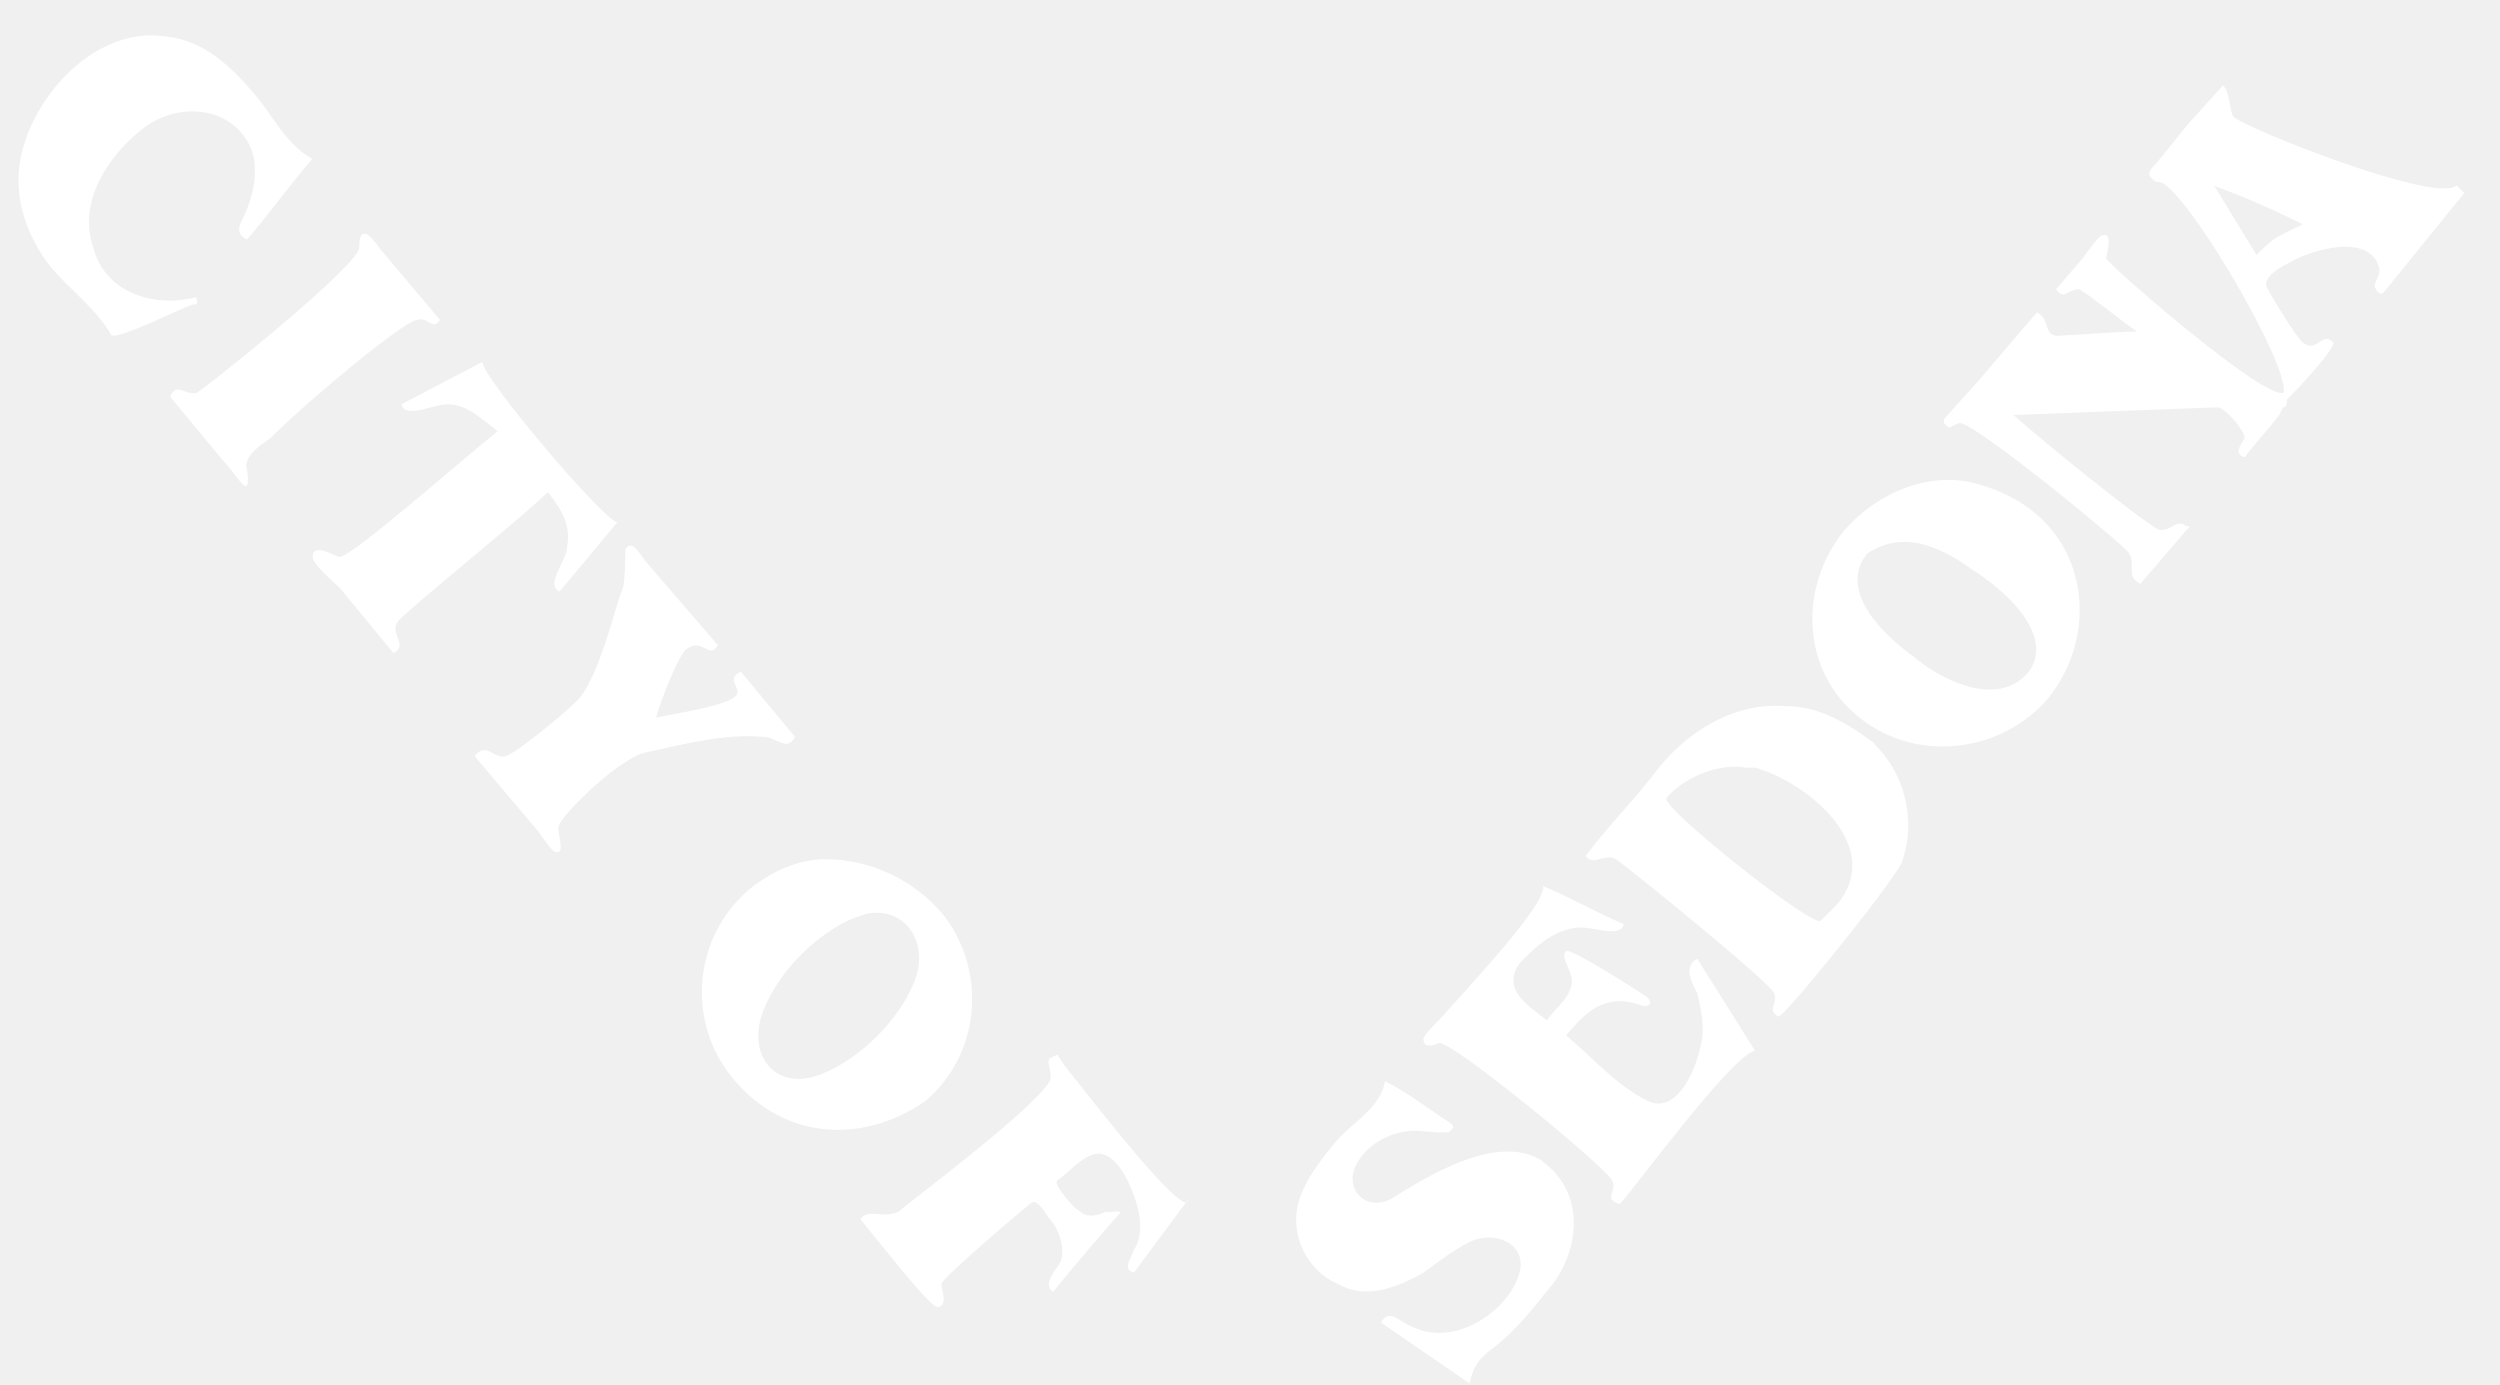
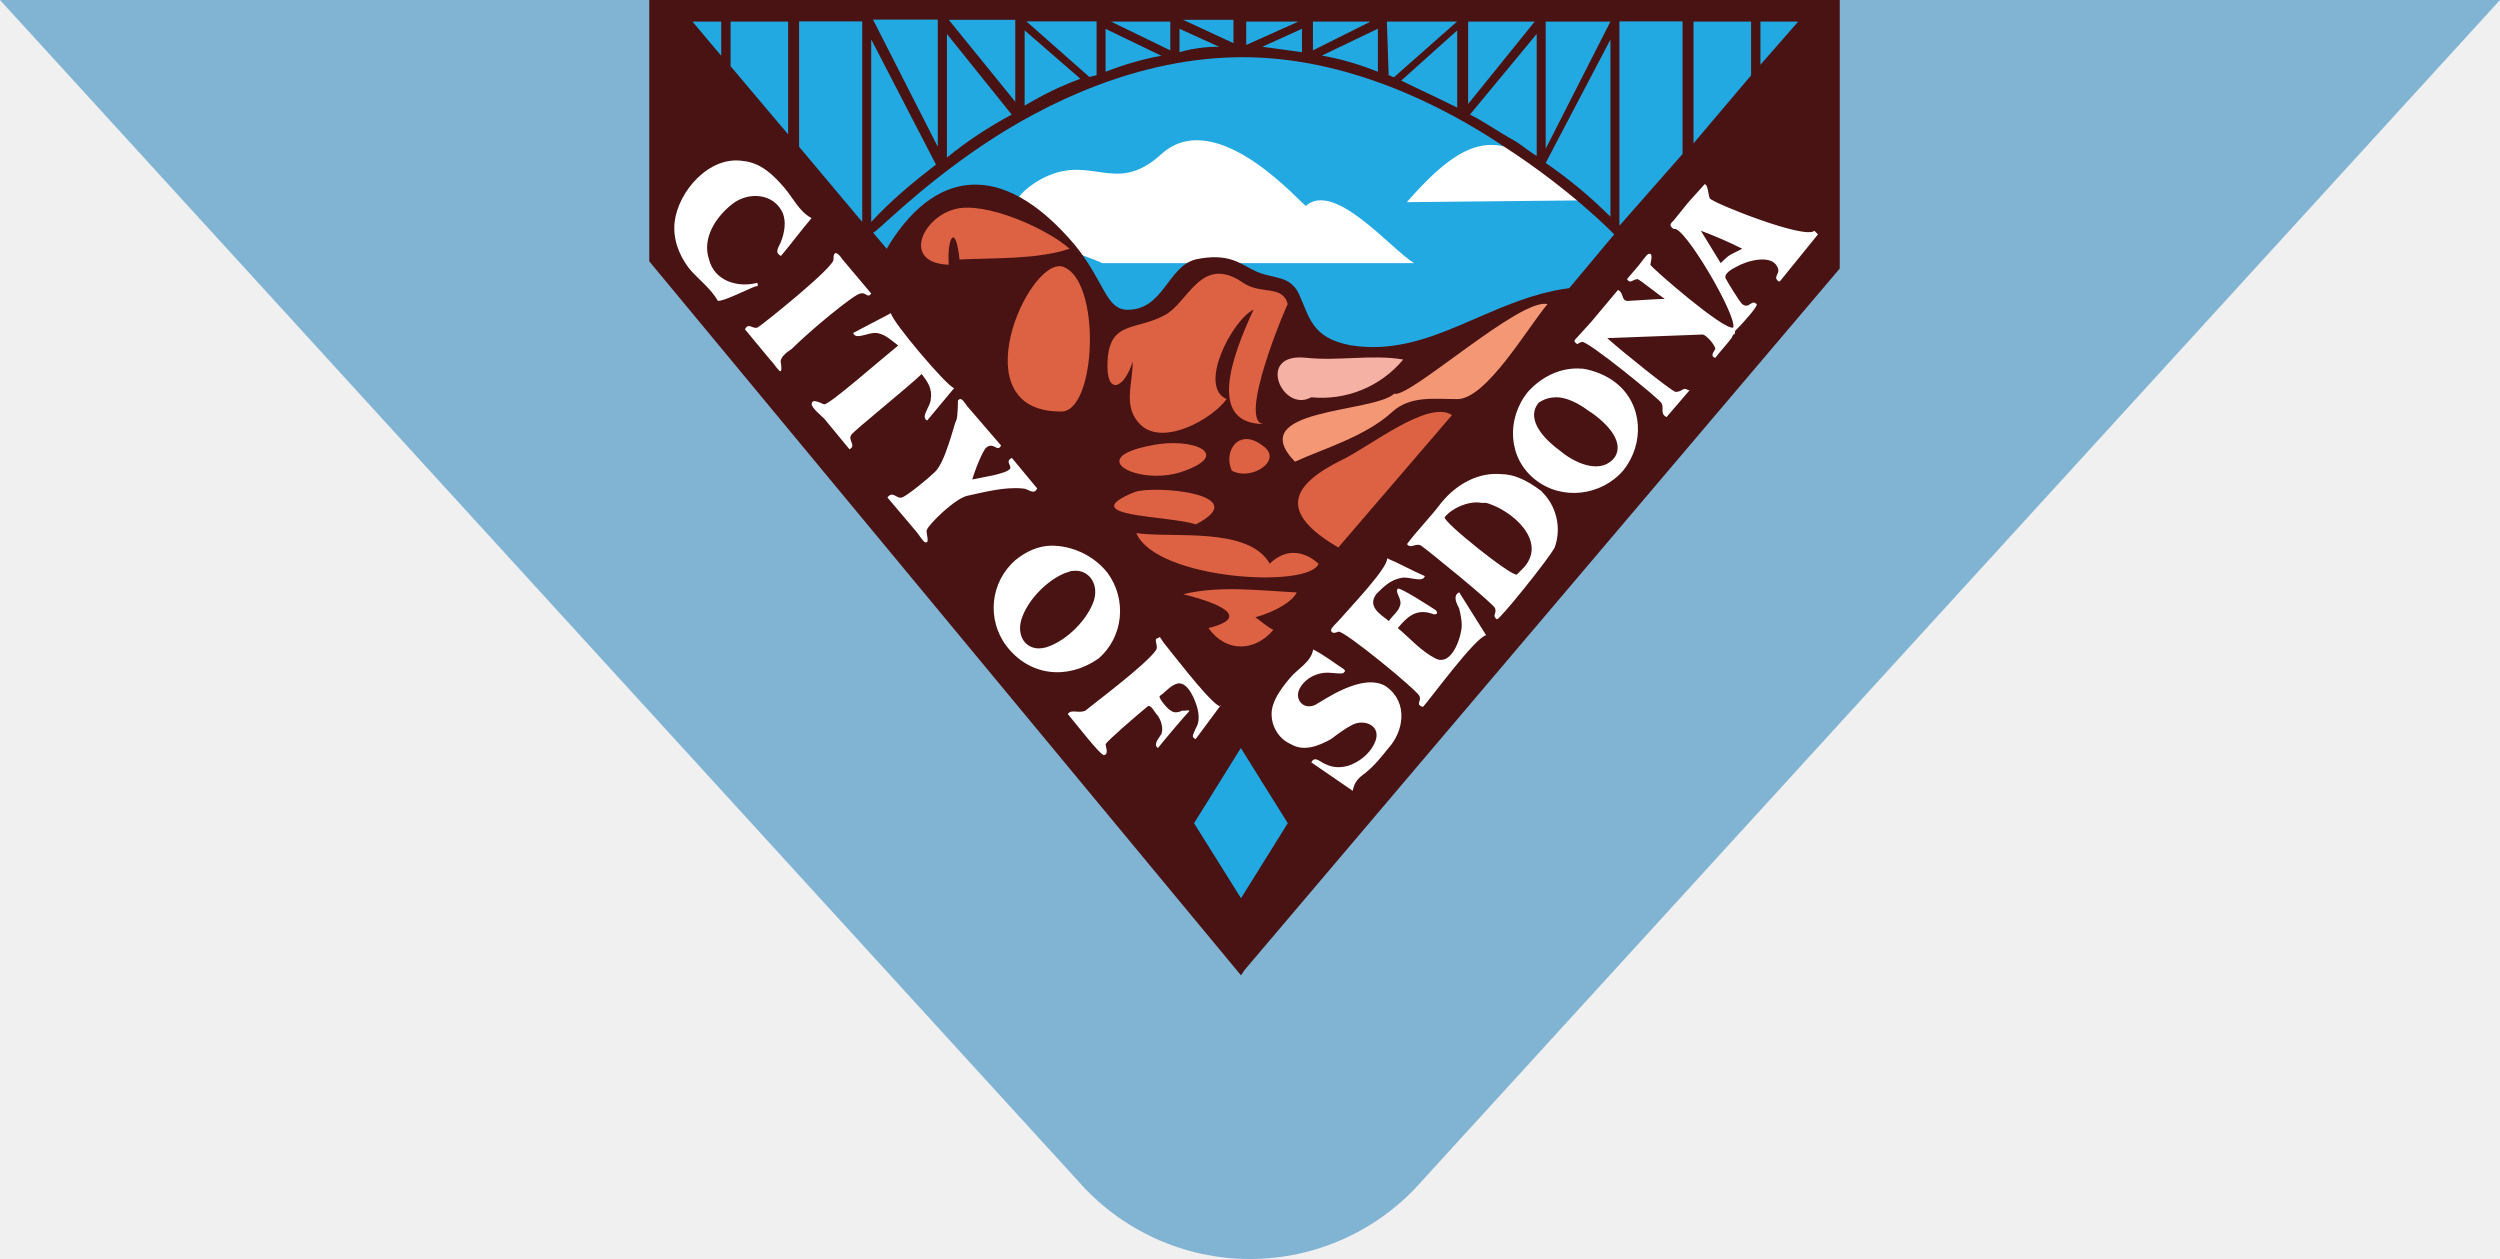
- <svg xmlns="http://www.w3.org/2000/svg" width="65" height="36" fill="none">
-   <path d="M14.25 12.8c.3.4.6.79.5 1.39 0 .4-.6 1-.2 1.19l1.5-1.8c-.4-.09-3.51-3.77-3.51-4.17l-2.1 1.1c.1.4.8 0 1.2 0 .5 0 .9.4 1.3.7-1.1.89-3.8 3.27-4.11 3.27-.1 0-.7-.4-.7 0 0 .2.6.7.7.8l1.4 1.7c.4-.2-.1-.5.1-.8.1-.2 3.21-2.69 3.92-3.39Zm-3.41-4.48c.3-.1.4.3.6 0l-1.6-1.9c-.2-.3-.5-.6-.5 0 .1.4-4.02 3.69-4.22 3.79-.3.1-.5-.3-.7.1L5.82 12c.2.2.3.4.5.6.2.2.1-.4.1-.4-.1-.3.3-.6.6-.8 1-1 3.51-3.08 3.82-3.08Zm-5.72-.6c-1.1.3-2.4-.1-2.7-1.3-.4-1.19.4-2.38 1.3-3.08.9-.7 2.3-.6 2.8.5.2.5.1 1.1-.1 1.6-.1.29-.4.59 0 .79.6-.7 1.1-1.4 1.7-2.1-.7-.39-1-1.09-1.5-1.68-.6-.7-1.3-1.4-2.3-1.5C2.42.65.7 2.65.5 4.34c-.1.9.2 1.79.8 2.58.5.6 1.2 1.1 1.6 1.8.2.1 1.8-.7 2.1-.8.21 0 .1-.1.1-.2-.5.2 0 0 0 0ZM30.69 31.2c-.7-.5-2.6-2.99-3-3.48l-.2-.3-.2.1c-.1.1.1.4 0 .6-.5.8-3.72 3.18-3.92 3.38-.4.2-.8-.1-1 .2.5.6 1.8 2.28 2 2.28.3 0 .1-.5.1-.6.1-.2 1.7-1.58 2.31-2.08.2-.2.4.3.6.5.2.3.3.7.2 1-.1.19-.5.59-.2.79.4-.5 1.5-1.8 1.7-2 .2-.2-.4 0-.3-.1-.2.1-.5.2-.7 0-.1 0-.7-.69-.6-.79.3-.2.6-.6 1-.7.6-.1 1 1 1.1 1.4.1.4.1.8-.1 1.1-.1.3-.3.49 0 .59l1.41-1.9c0 .1-.1.1-.2 0-.1 0 .1.1 0 0Zm-9.22-8.86c-.7 0-1.4.3-2.01.8a3.52 3.52 0 0 0-.5 4.78c1.3 1.69 3.4 1.89 5.11.7 1.4-1.2 1.6-3.3.5-4.78-.8-1-2-1.5-3.1-1.5Zm1.2 1.4c.9-.1 1.5.8 1.1 1.79-.4 1-1.4 1.99-2.4 2.39-1.2.5-2.01-.5-1.5-1.7.4-.99 1.4-1.99 2.4-2.38.1 0 .2-.1.4-.1Zm-2.8-4.58c.3 0 .6.4.8 0l-1.41-1.7c-.4.2 0 .4-.1.6-.2.3-1.7.5-2.1.6.1-.4.6-1.69.8-1.79.4-.3.6.3.8-.1l-1.8-2.09c-.2-.2-.4-.7-.6-.4 0 0 0 1-.1 1.1-.11.2-.61 2.39-1.21 2.89-.3.3-1.5 1.29-1.8 1.39-.3.1-.5-.4-.81 0l1.6 1.89c.1.1.4.6.5.6.3.1 0-.6.1-.7.1-.3 1.61-1.8 2.31-1.9.9-.19 2-.49 3.01-.39.2 0-.2 0 0 0Zm24.26 6.67c.1.4.2.9.1 1.29-.1.6-.6 1.89-1.4 1.5-.8-.4-1.4-1.1-2.11-1.7.5-.6 1-1.1 1.9-.8.2.1.4 0 .2-.2-.3-.2-2-1.29-2.1-1.19-.2.2.3.6.1 1-.1.3-.4.5-.6.8-.5-.4-1.2-.8-.7-1.5.4-.4.8-.8 1.4-.9.4-.1 1.2.3 1.3-.1-.7-.3-1.4-.7-2.1-.99.1.5-2.2 2.89-2.7 3.48-.11.1-.41.4-.41.5 0 .3.4.1.4.1.3-.1 4.41 3.28 4.51 3.58.1.2-.1.4 0 .5 0 0 .1.1.2.1.3-.3 2.91-3.88 3.51-3.98l-1.5-2.39c-.4.2-.1.7 0 .9Zm-4.01 4.37c-1.3-.9-3.61.8-4.01 1-.7.3-1.2-.4-.8-1 .3-.5.9-.8 1.5-.8.2 0 .9.1.9 0 .1-.1.1-.1 0-.2-.6-.39-1.1-.79-1.7-1.09-.1.7-.9 1.1-1.3 1.6-.5.6-1.01 1.29-1.01 1.99s.4 1.39 1.1 1.69c.7.4 1.5.1 2.21-.3.4-.3.8-.6 1.2-.8.6-.3 1.5 0 1.3.8-.2.7-.9 1.3-1.6 1.5-.4.1-.8.1-1.2-.1-.3-.1-.6-.5-.8-.1l2.3 1.58c.1-.5.3-.7.7-.99.5-.4.9-.9 1.3-1.4.81-.89 1.11-2.48-.1-3.38ZM57.77 2.25c0 .1 0 .1 0 0l-.9 1-.8.99c-.2.2-.3.3 0 .5.5-.3 3.5 4.77 3.3 5.47-.5.2-4.51-3.29-4.61-3.49 0-.1.2-.7-.1-.6-.1 0-.5.6-.6.7l-.6.7c.2.3.3 0 .6 0 .2.1 1.2.9 1.5 1.1-.5 0-1.7.1-1.9.1-.6.1-.3-.4-.7-.6L51.44 9.9l-.9 1v.1c.2.2.1.1.4 0 .3-.1 4.31 3.18 4.41 3.38.2.3-.1.6.3.8l1.2-1.4c.1-.1.1-.1 0-.1-.3-.2-.3.1-.7.1-.3-.1-2.9-2.19-3.8-2.99l5.3-.2c.2 0 .71.6.71.8-.1.2-.3.4 0 .5.3-.4.6-.7.9-1.1l.1-.2c.1 0 .1-.1.1-.2l.1-.1c.3-.3 1.2-1.29 1.1-1.39-.3-.3-.4.3-.8 0-.2-.2-.8-1.19-.9-1.39-.2-.3.4-.6.6-.7.5-.3 2.1-.8 2.31.2 0 .2-.2.4-.1.5 0 0 .1.2.2.1l2.1-2.59-.2-.2c-.5.5-5.51-1.49-5.81-1.79-.1-.2-.1-.8-.3-.8Zm-.2 2.58c.8.3 1.5.6 2.3 1l-.6.3c-.2.1-.4.3-.6.5l-1.1-1.8Zm-6.62 7.66c-1.1-.1-2.2.4-3 1.3-1.21 1.5-1.11 3.68.4 4.87 1.5 1.2 3.7.9 4.9-.5 1.2-1.49 1.1-3.68-.4-4.87-.5-.4-1.2-.7-1.9-.8Zm-1.4 1.6c.6 0 1.3.4 1.7.7.8.5 2.2 1.68 1.5 2.68 0-.1.1-.1-.1.1-.8.8-2.2.1-2.9-.5-.7-.5-2.01-1.69-1.2-2.68.3-.2.6-.3 1-.3Zm-3.11 4.27c-1.2-.1-2.41.5-3.31 1.6-.6.8-1.3 1.49-1.9 2.29.2.3.5-.1.8.1.3.2 4.1 3.28 4.1 3.48.1.3-.2.4.1.6.1.1 2.91-3.39 3.21-3.99.4-1.09.1-2.38-.8-3.18.1.1.2.1 0 0-.8-.6-1.5-.9-2.2-.9Zm-1.1 1.6h.3c1.4.4 3.4 2.09 2.1 3.58l-.4.4c-.2.2-4.21-2.99-4.01-3.19.4-.5 1.3-.9 2-.8Z" fill="#fff" />
+ <svg xmlns="http://www.w3.org/2000/svg" width="139" height="70" fill="none">
+   <path d="M139 0H0l59.93 65.65a12.7 12.7 0 0 0 19.14 0L139 0Z" fill="#81B3D3" />
+   <path d="M36.8.5 69 38.2 101.09.7 36.8.5Z" fill="#23A9E1" />
+   <path d="M61.27 14.63h17.35c-1.3-.8-4.41-4.58-6.01-3.19-.1.1-4.92-5.67-8.03-2.88-2.7 2.48-4-.3-7.02 1.59-3.6 2.39 2 3.68 3.71 4.47Zm26.78-3.49-9.83.1c3.91-4.47 5.62-3.98 9.83-.1Z" fill="#fff" />
+   <path d="M97.88 3.58V1.2h2.1l-2.1 2.4Zm-49.34 9.35c.1.1 2.4-2.38 6.11-4.87 3.41-2.29 8.63-4.88 14.45-4.88 5.81 0 11.13 2.69 14.54 4.98 3.7 2.39 6.01 4.77 6.11 4.87l-2.5 2.99c-4.52.6-7.73 3.88-12.14 3.18-2.2-.4-2.3-1.59-2.9-2.88-.5-1-1.31-.8-2.31-1.2-.9-.4-1.5-1.1-3.41-.7-1.6.4-1.8 2.9-3.91 2.8-1.1-.1-1.2-1.6-2.81-3.59-4.11-4.87-7.92-4.18-10.53.3L68.89 37.1 48.54 12.93ZM40.1 1.2v1.9l-1.6-1.9h1.6Zm54.06 0h3.2v2.99l-3.2 3.78V1.19Zm-4.12 11.35V1.19h3.51v7.37l-3.5 3.98c.1 0 0 0 0 0Zm-.5-10.35v9.85c-1.1-1.1-2.3-2.1-3.6-2.99l3.6-6.86Zm-4.1-.3v6.77c-.51-.3-.91-.7-1.51-1-.7-.4-1.4-.9-2.2-1.3l3.7-4.47Zm-4.42-.2v4.28c-1-.5-2.1-1-3.11-1.5l3.1-2.78Zm.6-.5h3.71l-3.7 4.58V1.19Zm4.31 0h3.61l-3.6 7.07V1.19Zm-8.82 0h3.9l-3.5 3.09c-.1 0-.2-.1-.3-.1l-.1-2.99Zm-.5.4v2.39c-1-.4-2-.7-3.11-.9l3.1-1.49Zm-4.22 0v1.3l-2.2-.3 2.2-1Zm-6.81 0 2.2 1c-.8 0-1.5.1-2.2.3v-1.3Zm-4.12 0 3.11 1.5c-1.1.2-2.1.5-3.1.89V1.59Zm3.61 1.2-3.3-1.6h3.3v1.6Zm3.51-.4-2.8-1.3h2.8v1.3Zm.7-1.2h2.91l-2.9 1.3v-1.3Zm3.72 0h3.2l-3.2 1.6v-1.6ZM60.57 4.28l-3.5-3.09h3.9v2.99l-.4.1Zm-3.6-2.59 3.1 2.69c-1.1.4-2.1.9-3.1 1.49V1.69Zm-4.32.2 3.6 4.48c-1.3.7-2.5 1.49-3.6 2.39V1.89Zm-4.21.3 3.6 6.96c-1.3 1-2.5 2-3.6 3.19V2.19Zm3.7 5.97-3.6-7.07h3.6v7.07Zm4.32-2.49L52.75 1.1h3.7v4.58Zm-12.64 1.8-3.2-3.79V1.2h3.2v6.27Zm.6-6.28h3.52v11.15l-3.51-4.18V1.19ZM69.3 0H36.1v14.53L69 54.23l.2-.3 33.09-39V0h-33Z" fill="#491213" />
+   <path d="m66.39 45.77 2.6-4.18 2.61 4.18-2.6 4.17-2.61-4.17Z" fill="#23A9E1" />
+   <path d="M74.41 30.44c-3.4-1.99-2.6-3.48.2-4.87 1.5-.7 4.81-3.38 6.12-2.49l-6.32 7.36Zm-2.3 2.5c-2.01-.1-4.32-.4-6.32.1 1.2.29 4.2 1.18 1.4 1.88 1 1.4 2.6 1.3 3.61.1-.4-.2-.7-.5-1-.7 1.1-.3 2.1-.9 2.3-1.39Zm1.2-1.6c-.9-.8-1.9-.8-2.71 0-1.2-2.09-5.42-1.4-7.42-1.7 1.1 2.6 9.63 3.1 10.13 1.7Zm-6.82-2.19c-1.6-.5-6.82-.4-3.41-1.79 1.1-.4 6.72.1 3.4 1.8Zm2-2.98c-.5-1.1.4-2.4 1.7-1.4 1.21.8-.6 2-1.7 1.4Zm-2.9.1c-2.31.7-5.32-.8-1.6-1.5 2.3-.5 4.7.5 1.6 1.5.1 0-.1 0 0 0Zm-2.61-6.17c-.5 1.59-1.5 1.89-1.4 0 .1-2.3 1.6-1.7 3.2-2.59 1.3-.7 2-3.38 4.32-1.8 1 .7 2.2.1 2.5 1.2 0-.1-2.9 6.67-1.3 6.67-3.21 0-1.8-3.78-.6-6.37-1.2.6-3.11 4.28-1.5 4.98-.8 1.1-3.42 2.58-4.72 1.49-1.1-1-.5-2.29-.5-3.58Zm-4.01 2.78c-5.62 0-1.8-8.55.1-8.06 2.2.7 1.9 8.16-.1 8.06Zm-6.22-8.16c-2.6-.1-1.5-2.58.3-3.08 1.7-.5 5.21 1.1 6.42 2.19-1.8.6-4.11.5-6.12.6-.2-2-.7-1.3-.6.3Z" fill="#DC6243" />
+   <path d="M72 25.67c-2.9-2.99 4.32-2.69 5.52-3.78.8.3 7.02-5.37 8.52-4.98-1.1 1.3-3.4 5.28-5.01 5.28-1.3 0-2.6-.2-3.61.7-1.5 1.39-3.91 2.08-5.42 2.78Z" fill="#F49774" />
+   <path d="M72.9 22.09c-1.6.9-3.1-2.49-.3-2.2 1.81.2 3.72-.2 5.42.1a5.9 5.9 0 0 1-5.11 2.1Z" fill="#F4B1A4" />
+   <path d="M51.25 20.8c.3.4.6.79.5 1.39 0 .4-.6 1-.2 1.19l1.5-1.8c-.4-.09-3.51-3.77-3.51-4.17l-2.1 1.1c.1.4.8 0 1.2 0 .5 0 .9.4 1.3.7-1.1.89-3.8 3.27-4.11 3.27-.1 0-.7-.4-.7 0 0 .2.6.7.7.8l1.4 1.7c.4-.2-.1-.5.1-.8.1-.2 3.21-2.69 3.92-3.39Zm-3.41-4.48c.3-.1.4.3.6 0l-1.6-1.9c-.2-.3-.5-.6-.5 0 .1.4-4.02 3.69-4.22 3.79-.3.1-.5-.3-.7.1l1.4 1.69c.2.2.3.4.5.6.2.2.1-.4.1-.4-.1-.3.3-.6.6-.8 1-1 3.51-3.08 3.82-3.08Zm-5.72-.6c-1.1.3-2.4-.1-2.7-1.3-.4-1.19.4-2.38 1.3-3.08.9-.7 2.3-.6 2.8.5.2.5.1 1.1-.1 1.6-.1.29-.4.59 0 .79.6-.7 1.1-1.4 1.7-2.1-.7-.39-1-1.09-1.5-1.68-.6-.7-1.3-1.4-2.3-1.5-1.9-.3-3.61 1.7-3.81 3.39-.1.9.2 1.79.8 2.58.5.6 1.2 1.1 1.6 1.8.2.1 1.8-.7 2.1-.8.21 0 .1-.1.1-.2-.5.2 0 0 0 0ZM67.69 39.2c-.7-.5-2.6-2.99-3-3.48l-.2-.3-.2.1c-.1.1.1.4 0 .6-.5.8-3.72 3.18-3.92 3.38-.4.2-.8-.1-1 .2.5.6 1.8 2.28 2 2.28.3 0 .1-.5.1-.6.1-.2 1.7-1.58 2.31-2.08.2-.2.4.3.6.5.2.3.3.7.2 1-.1.19-.5.59-.2.79.4-.5 1.5-1.8 1.7-2 .2-.2-.4 0-.3-.1-.2.1-.5.2-.7 0-.1 0-.7-.69-.6-.79.3-.2.6-.6 1-.7.6-.1 1 1 1.1 1.4.1.4.1.8-.1 1.1-.1.3-.3.49 0 .59l1.41-1.9c0 .1-.1.1-.2 0-.1 0 .1.1 0 0Zm-9.22-8.86c-.7 0-1.4.3-2.01.8a3.52 3.52 0 0 0-.5 4.78c1.3 1.69 3.4 1.89 5.11.7 1.4-1.2 1.6-3.3.5-4.78-.8-1-2-1.5-3.1-1.5Zm1.2 1.4c.9-.1 1.5.8 1.1 1.79-.4 1-1.4 1.99-2.4 2.39-1.2.5-2.01-.5-1.5-1.7.4-.99 1.4-1.99 2.4-2.38.1 0 .2-.1.4-.1Zm-2.8-4.58c.3 0 .6.4.8 0l-1.41-1.7c-.4.2 0 .4-.1.6-.2.3-1.7.5-2.1.6.1-.4.6-1.69.8-1.79.4-.3.6.3.8-.1l-1.8-2.09c-.2-.2-.4-.7-.6-.4 0 0 0 1-.1 1.1-.11.2-.61 2.39-1.21 2.89-.3.3-1.5 1.29-1.8 1.39-.3.1-.5-.4-.81 0l1.6 1.89c.1.1.4.6.5.6.3.1 0-.6.1-.7.1-.3 1.61-1.8 2.31-1.9.9-.19 2-.49 3.01-.39.2 0-.2 0 0 0Zm24.26 6.67c.1.4.2.9.1 1.29-.1.6-.6 1.89-1.4 1.5-.8-.4-1.4-1.1-2.11-1.7.5-.6 1-1.1 1.9-.8.2.1.4 0 .2-.2-.3-.2-2-1.29-2.1-1.19-.2.2.3.6.1 1-.1.3-.4.5-.6.8-.5-.4-1.2-.8-.7-1.5.4-.4.8-.8 1.4-.9.4-.1 1.2.3 1.3-.1-.7-.3-1.4-.7-2.1-.99.1.5-2.2 2.89-2.7 3.48-.1.1-.41.4-.41.5 0 .3.4.1.4.1.3-.1 4.41 3.28 4.51 3.58.1.2-.1.4 0 .5 0 0 .1.1.2.1.3-.3 2.91-3.88 3.51-3.98l-1.5-2.39c-.4.2-.1.7 0 .9Zm-4.01 4.37c-1.3-.9-3.61.8-4.01 1-.7.3-1.2-.4-.8-1 .3-.5.9-.8 1.5-.8.2 0 .9.1.9 0 .1-.1.1-.1 0-.2-.6-.39-1.1-.79-1.7-1.09-.1.7-.9 1.1-1.3 1.6-.5.6-1.01 1.29-1.01 1.99s.4 1.39 1.1 1.69c.7.4 1.5.1 2.21-.3.4-.3.8-.6 1.2-.8.6-.3 1.5 0 1.3.8-.2.7-.9 1.3-1.6 1.5-.4.1-.8.1-1.2-.1-.3-.1-.6-.5-.8-.1l2.3 1.58c.1-.5.3-.7.7-.99.5-.4.9-.9 1.3-1.4.81-.89 1.11-2.48-.1-3.38Zm17.65-27.95c0 .1 0 .1 0 0l-.9 1-.8.99c-.2.2-.3.3 0 .5.5-.3 3.5 4.77 3.3 5.47-.5.2-4.51-3.29-4.61-3.49 0-.1.2-.7-.1-.6-.1 0-.5.6-.6.7l-.6.7c.2.3.3 0 .6 0 .2.1 1.2.9 1.5 1.1-.5 0-1.7.1-1.9.1-.6.1-.3-.4-.7-.6l-1.5 1.79-.91 1v.1c.2.2.1.1.4 0 .3-.1 4.31 3.18 4.41 3.38.2.3-.1.6.3.8l1.2-1.4c.1-.1.1-.1 0-.1-.3-.2-.3.1-.7.1-.3-.1-2.9-2.19-3.8-2.99l5.3-.2c.2 0 .71.6.71.8-.1.2-.3.4 0 .5.3-.4.6-.7.9-1.1l.1-.2c.1 0 .1-.1.1-.2l.1-.1c.3-.3 1.2-1.29 1.1-1.39-.3-.3-.4.3-.8 0-.2-.2-.8-1.2-.9-1.39-.2-.3.4-.6.6-.7.5-.3 2.1-.8 2.31.2 0 .2-.2.4-.1.5 0 0 .1.2.2.1l2.1-2.59-.2-.2c-.5.5-5.51-1.49-5.81-1.79-.1-.2-.1-.8-.3-.8Zm-.2 2.58c.8.3 1.5.6 2.3 1l-.6.3c-.2.1-.4.3-.6.5l-1.1-1.8Zm-6.62 7.67c-1.1-.1-2.2.4-3 1.29-1.21 1.5-1.11 3.68.4 4.87 1.5 1.2 3.7.9 4.9-.5 1.2-1.49 1.1-3.68-.4-4.87-.5-.4-1.2-.7-1.9-.8Zm-1.4 1.59c.6 0 1.3.4 1.7.7.8.5 2.2 1.68 1.5 2.68 0-.1.1-.1-.1.1-.8.8-2.2.1-2.9-.5-.7-.5-2.01-1.69-1.2-2.68.3-.2.6-.3 1-.3Zm-3.11 4.27c-1.2-.1-2.41.5-3.31 1.6-.6.8-1.3 1.49-1.9 2.29.2.3.5-.1.8.1.3.2 4.1 3.28 4.1 3.48.1.3-.2.4.1.6.1.1 2.91-3.39 3.21-3.99.4-1.09.1-2.38-.8-3.18.1.1.2.1 0 0-.8-.6-1.5-.9-2.2-.9Zm-1.1 1.6h.3c1.4.4 3.4 2.09 2.1 3.58l-.4.4c-.2.2-4.21-2.99-4.01-3.19.4-.5 1.3-.9 2-.8Z" fill="#fff" />
</svg>
